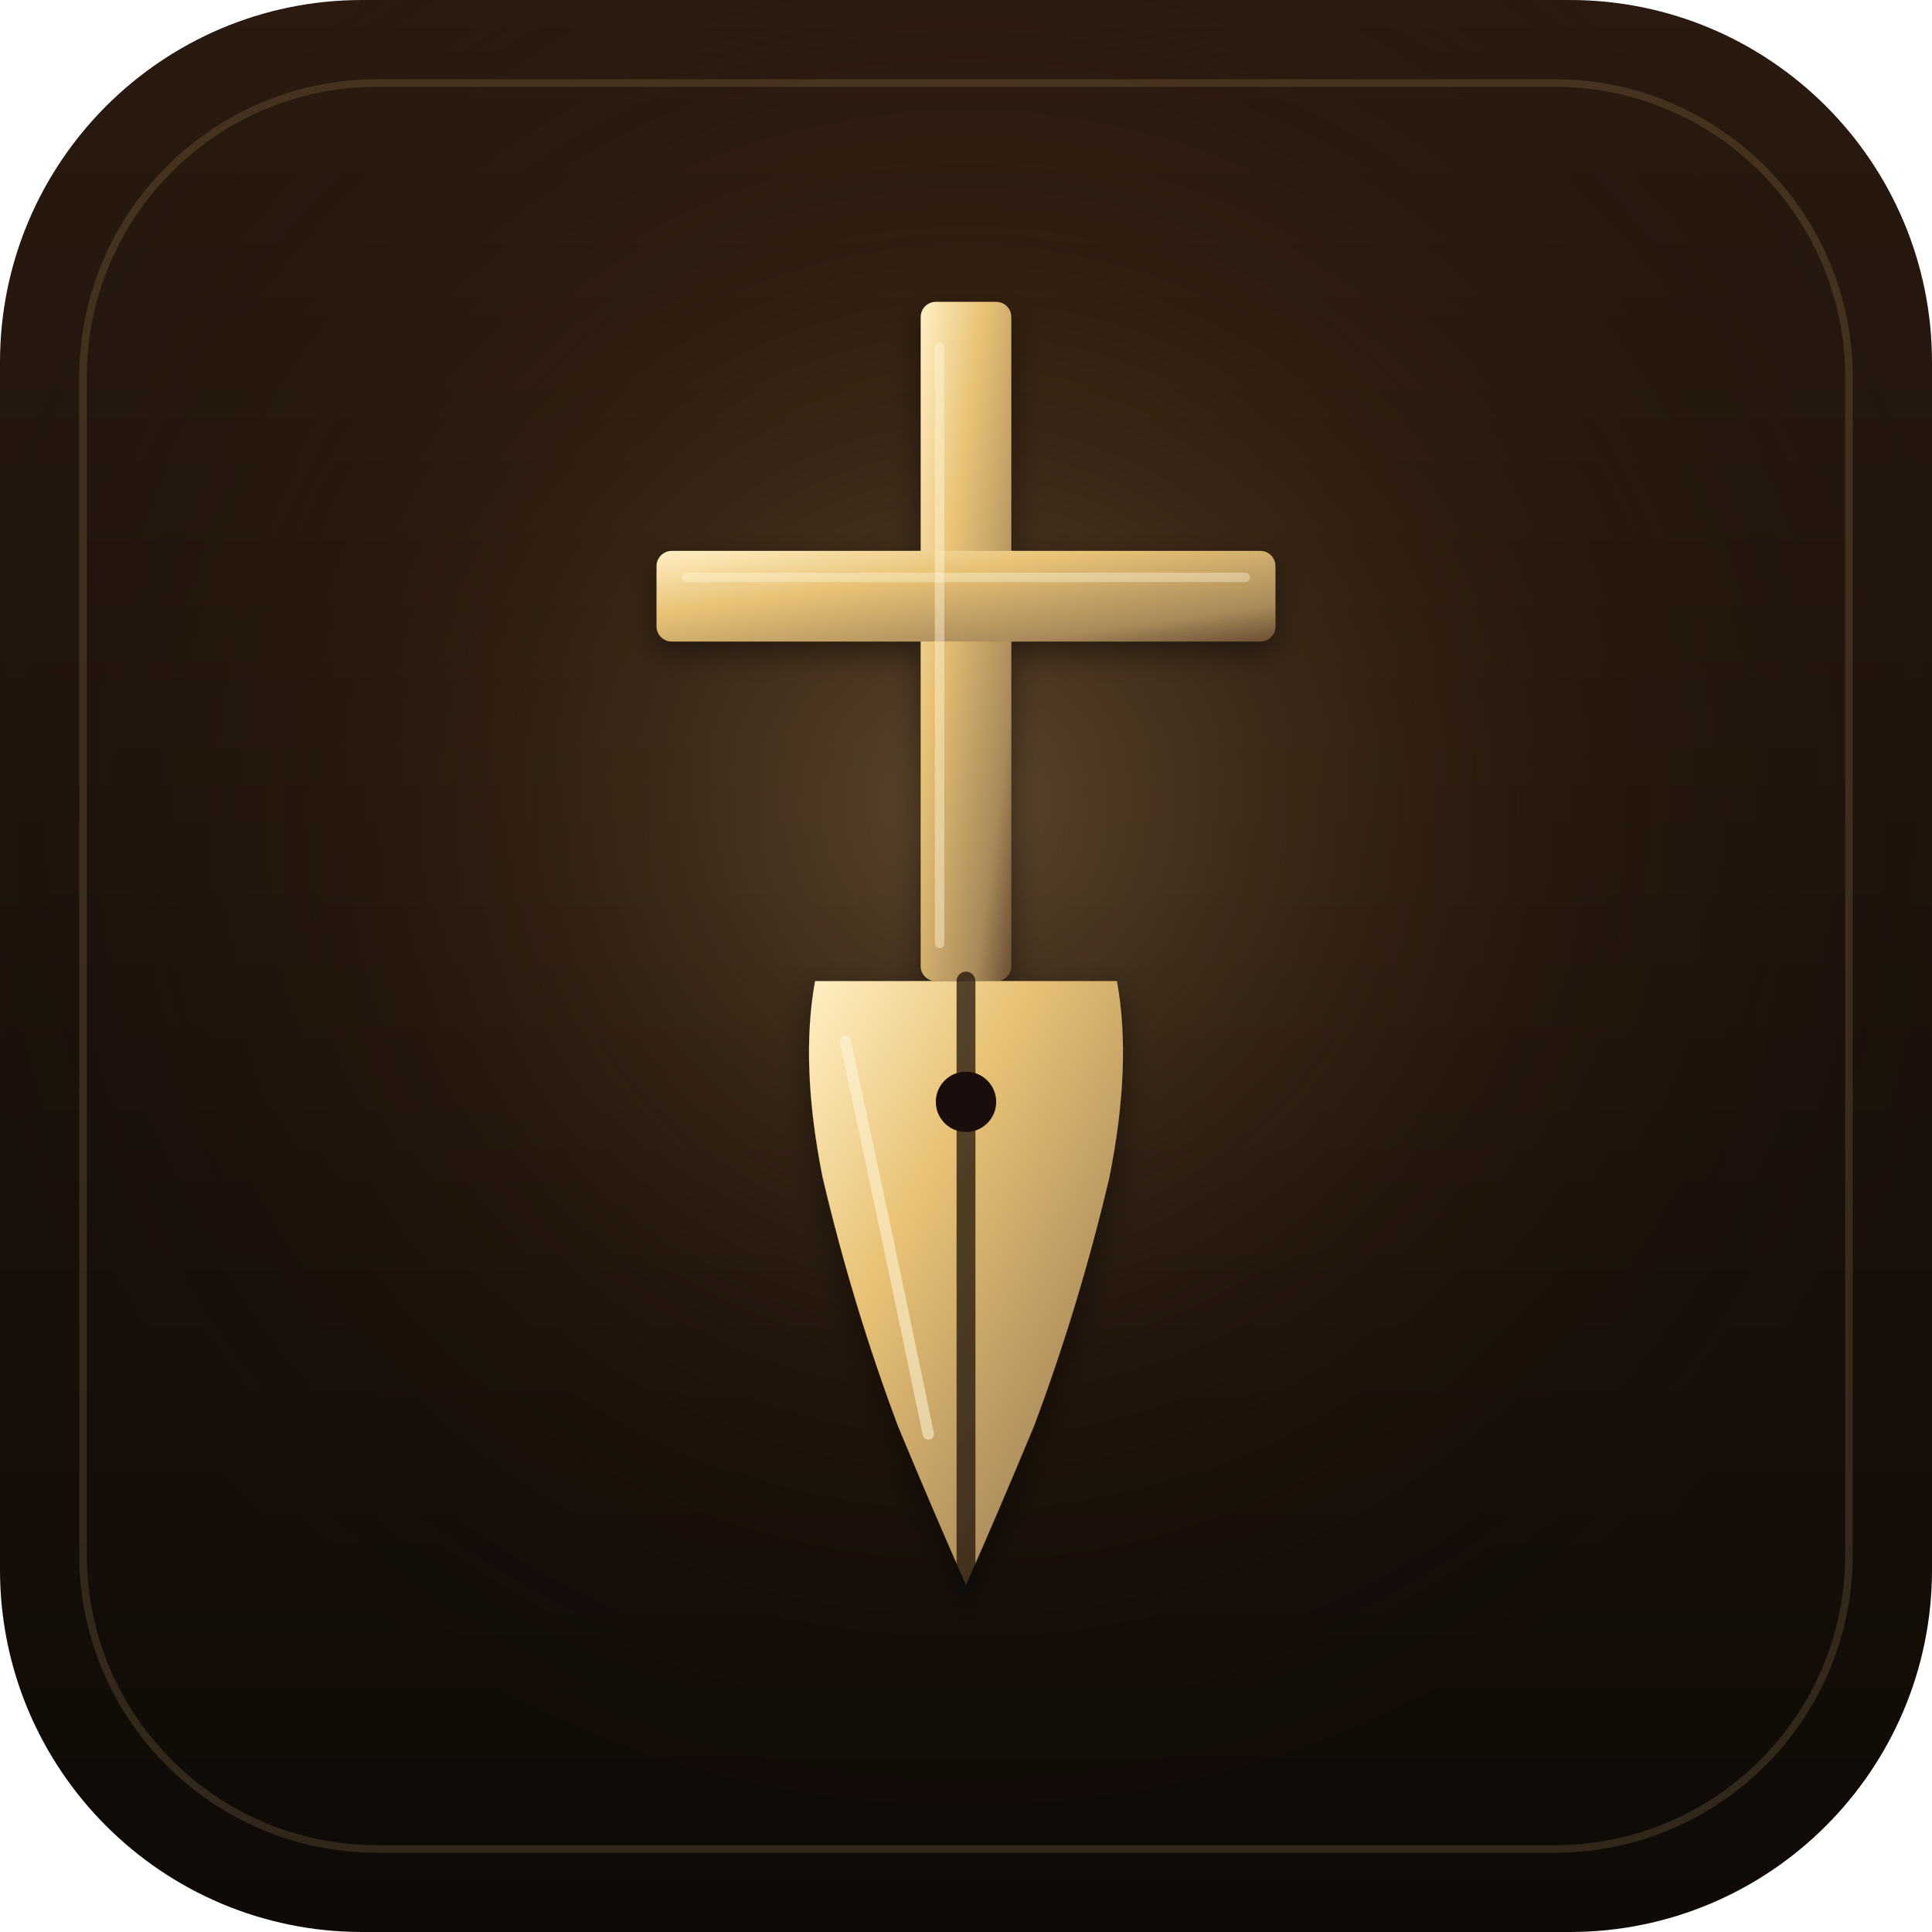
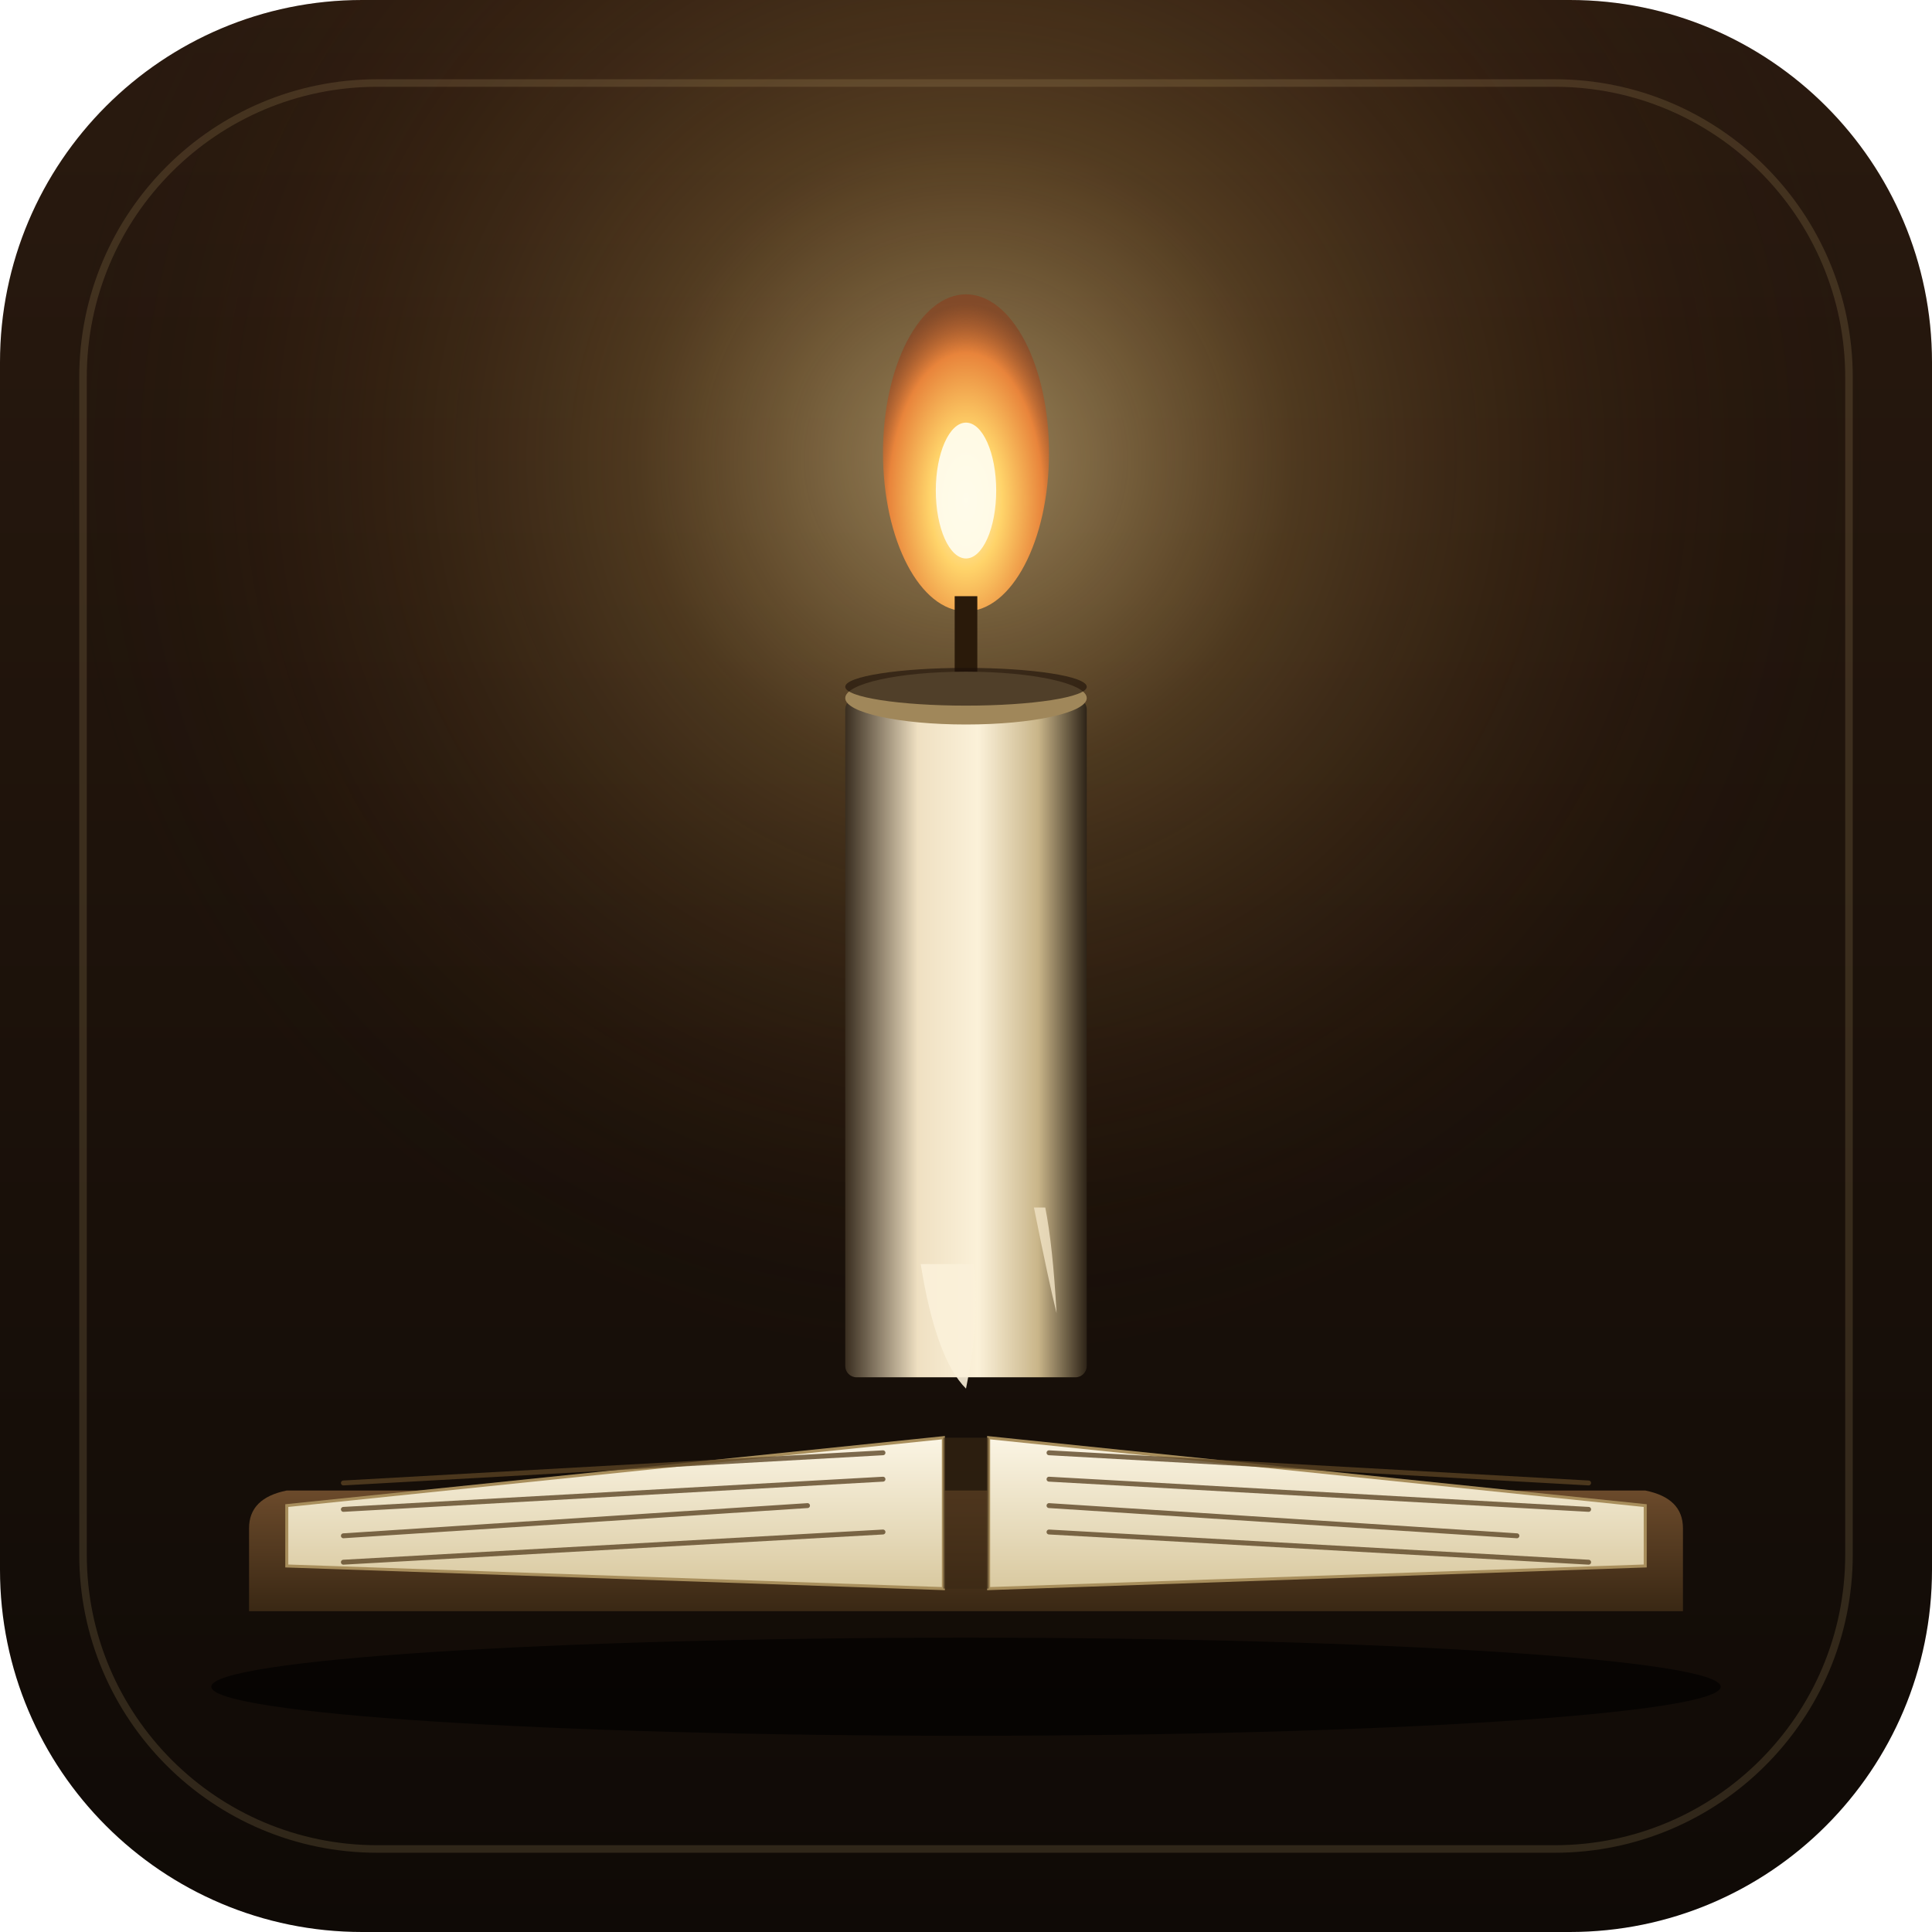
<svg xmlns="http://www.w3.org/2000/svg" viewBox="0 0 512 512" role="img" aria-label="Verbum Vitae app icon">
  <defs>
    <linearGradient id="bg" x1="0" y1="0" x2="0" y2="1">
      <stop offset="0%" stop-color="#2A1A0F" />
      <stop offset="100%" stop-color="#0F0A06" />
    </linearGradient>
-     <radialGradient id="glow" cx="50%" cy="42%" r="55%">
-       <stop offset="0%" stop-color="#FFD089" stop-opacity="0.28" />
-       <stop offset="55%" stop-color="#7A4A1E" stop-opacity="0.10" />
+     <radialGradient id="halo" cx="50%" cy="24%" r="48%">
+       <stop offset="0%" stop-color="#FFE4A3" stop-opacity="0.55" />
+       <stop offset="35%" stop-color="#E8B560" stop-opacity="0.22" />
+       <stop offset="75%" stop-color="#7A4A1E" stop-opacity="0.08" />
      <stop offset="100%" stop-color="#0F0A06" stop-opacity="0" />
    </radialGradient>
-     <linearGradient id="bronze" x1="0" y1="0" x2="1" y2="1">
-       <stop offset="0%" stop-color="#FFEFC4" />
-       <stop offset="35%" stop-color="#E8C275" />
-       <stop offset="80%" stop-color="#A8895A" />
-       <stop offset="100%" stop-color="#6B4F32" />
+     <radialGradient id="flame" cx="50%" cy="65%" r="62%">
+       <stop offset="0%" stop-color="#FFF6D5" />
+       <stop offset="35%" stop-color="#FFD46A" />
+       <stop offset="75%" stop-color="#E8843B" />
+       <stop offset="100%" stop-color="#8C3A1A" stop-opacity="0.55" />
+     </radialGradient>
+     <linearGradient id="wax" x1="0%" y1="0%" x2="100%" y2="0%">
+       <stop offset="0%" stop-color="#3A2E20" />
+       <stop offset="30%" stop-color="#EFE0C2" />
+       <stop offset="55%" stop-color="#FBF1D9" />
+       <stop offset="80%" stop-color="#C9B589" />
+       <stop offset="100%" stop-color="#2E2418" />
    </linearGradient>
-     <filter id="shadow" x="-20%" y="-20%" width="140%" height="140%">
-       <feGaussianBlur in="SourceAlpha" stdDeviation="4" />
-       <feOffset dx="0" dy="3" result="offsetblur" />
-       <feComponentTransfer>
-         <feFuncA type="linear" slope="0.45" />
-       </feComponentTransfer>
-       <feMerge>
-         <feMergeNode />
-         <feMergeNode in="SourceGraphic" />
-       </feMerge>
-     </filter>
+     <linearGradient id="page" x1="0%" y1="0%" x2="0%" y2="100%">
+       <stop offset="0%" stop-color="#FBF5E4" />
+       <stop offset="100%" stop-color="#D9C9A0" />
+     </linearGradient>
+     <linearGradient id="cover" x1="0%" y1="0%" x2="0%" y2="100%">
+       <stop offset="0%" stop-color="#6B4A2B" />
+       <stop offset="100%" stop-color="#3A2814" />
+     </linearGradient>
  </defs>
  <rect width="512" height="512" rx="96" fill="url(#bg)" />
-   <rect width="512" height="512" rx="96" fill="url(#glow)" />
+   <rect width="512" height="512" rx="96" fill="url(#halo)" />
  <rect x="22" y="22" width="468" height="468" rx="78" fill="none" stroke="#c5a872" stroke-opacity="0.18" stroke-width="2" />
-   <g transform="translate(256 0)" filter="url(#shadow)">
-     <rect x="-12" y="80" width="24" height="180" rx="4" fill="url(#bronze)" />
-     <rect x="-82" y="146" width="164" height="24" rx="4" fill="url(#bronze)" />
-     <path d="       M -40 260       Q -44 282, -38 312       Q -30 346, -18 378       Q -8 402, 0 420       Q 8 402, 18 378       Q 30 346, 38 312       Q 44 282, 40 260       Z     " fill="url(#bronze)" />
-     <line x1="0" y1="260" x2="0" y2="420" stroke="#1A0F08" stroke-width="5" stroke-linecap="round" stroke-opacity="0.72" />
-     <circle cx="0" cy="292" r="8" fill="#1A0F08" />
-     <path d="M -32 276 Q -22 322, -10 380" stroke="#FFF6D8" stroke-opacity="0.55" stroke-width="3" fill="none" stroke-linecap="round" />
-     <line x1="-7" y1="92" x2="-7" y2="250" stroke="#FFF6D8" stroke-opacity="0.45" stroke-width="2.5" stroke-linecap="round" />
-     <line x1="-74" y1="153" x2="74" y2="153" stroke="#FFF6D8" stroke-opacity="0.4" stroke-width="2.5" stroke-linecap="round" />
+   <g transform="translate(256 0)">
+     <ellipse cx="0" cy="120" rx="22" ry="42" fill="url(#flame)" />
+     <ellipse cx="0" cy="130" rx="8" ry="18" fill="#FFFCEB" opacity="0.95" />
+     <rect x="-3" y="158" width="6" height="28" fill="#2A1A0A" />
+     <rect x="-32" y="185" width="64" height="180" rx="3" fill="url(#wax)" />
+     <ellipse cx="0" cy="185" rx="32" ry="7" fill="#A0875A" />
+     <ellipse cx="0" cy="182" rx="32" ry="5" fill="#1A0F08" opacity="0.6" />
+     <path d="M -12 335 Q -8 360, 0 368 Q 4 348, 2 335 Z" fill="#FBF1D9" opacity="0.9" />
+     <path d="M 18 320 Q 22 340, 24 348 Q 23 330, 21 320 Z" fill="#EFE0C2" opacity="0.85" />
+     <g transform="translate(0 385)">
+       <ellipse cx="0" cy="62" rx="200" ry="13" fill="#000" opacity="0.65" />
+       <path d="M -190 42 L -190 20 Q -190 12, -180 10 L 180 10 Q 190 12, 190 20 L 190 42 Z" fill="url(#cover)" />
+       <path d="M -180 14 L -6 -4 L -6 36 L -180 30 Z" fill="url(#page)" stroke="#A88E5C" stroke-width="0.8" />
+       <path d="M 180 14 L 6 -4 L 6 36 L 180 30 Z" fill="url(#page)" stroke="#A88E5C" stroke-width="0.8" />
+       <path d="M -6 -4 L -6 36 L 6 36 L 6 -4 Z" fill="#3A2814" opacity="0.6" />
+       <g stroke="#5A4222" stroke-width="1.3" stroke-linecap="round" opacity="0.78">
+         <line x1="-165" y1="8" x2="-22" y2="0" />
+         <line x1="-165" y1="15" x2="-22" y2="7" />
+         <line x1="-165" y1="22" x2="-42" y2="14" />
+         <line x1="-165" y1="29" x2="-22" y2="21" />
+       </g>
+       <g stroke="#5A4222" stroke-width="1.3" stroke-linecap="round" opacity="0.78">
+         <line x1="22" y1="0" x2="165" y2="8" />
+         <line x1="22" y1="7" x2="165" y2="15" />
+         <line x1="22" y1="14" x2="146" y2="22" />
+         <line x1="22" y1="21" x2="165" y2="29" />
+       </g>
+     </g>
  </g>
</svg>
